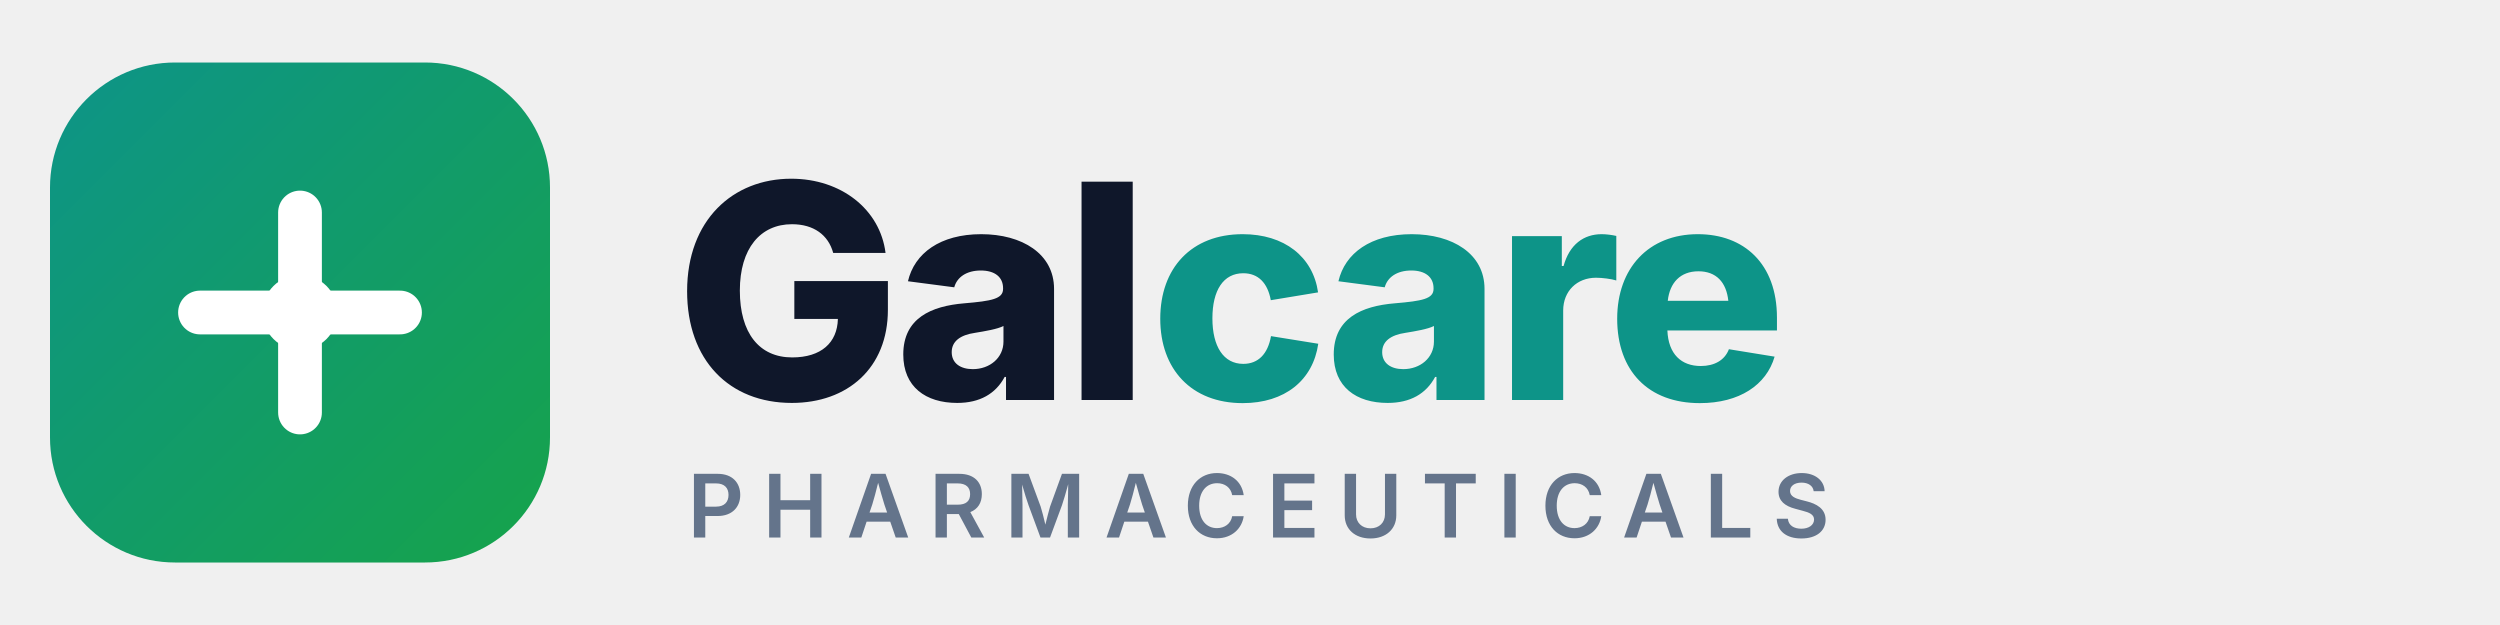
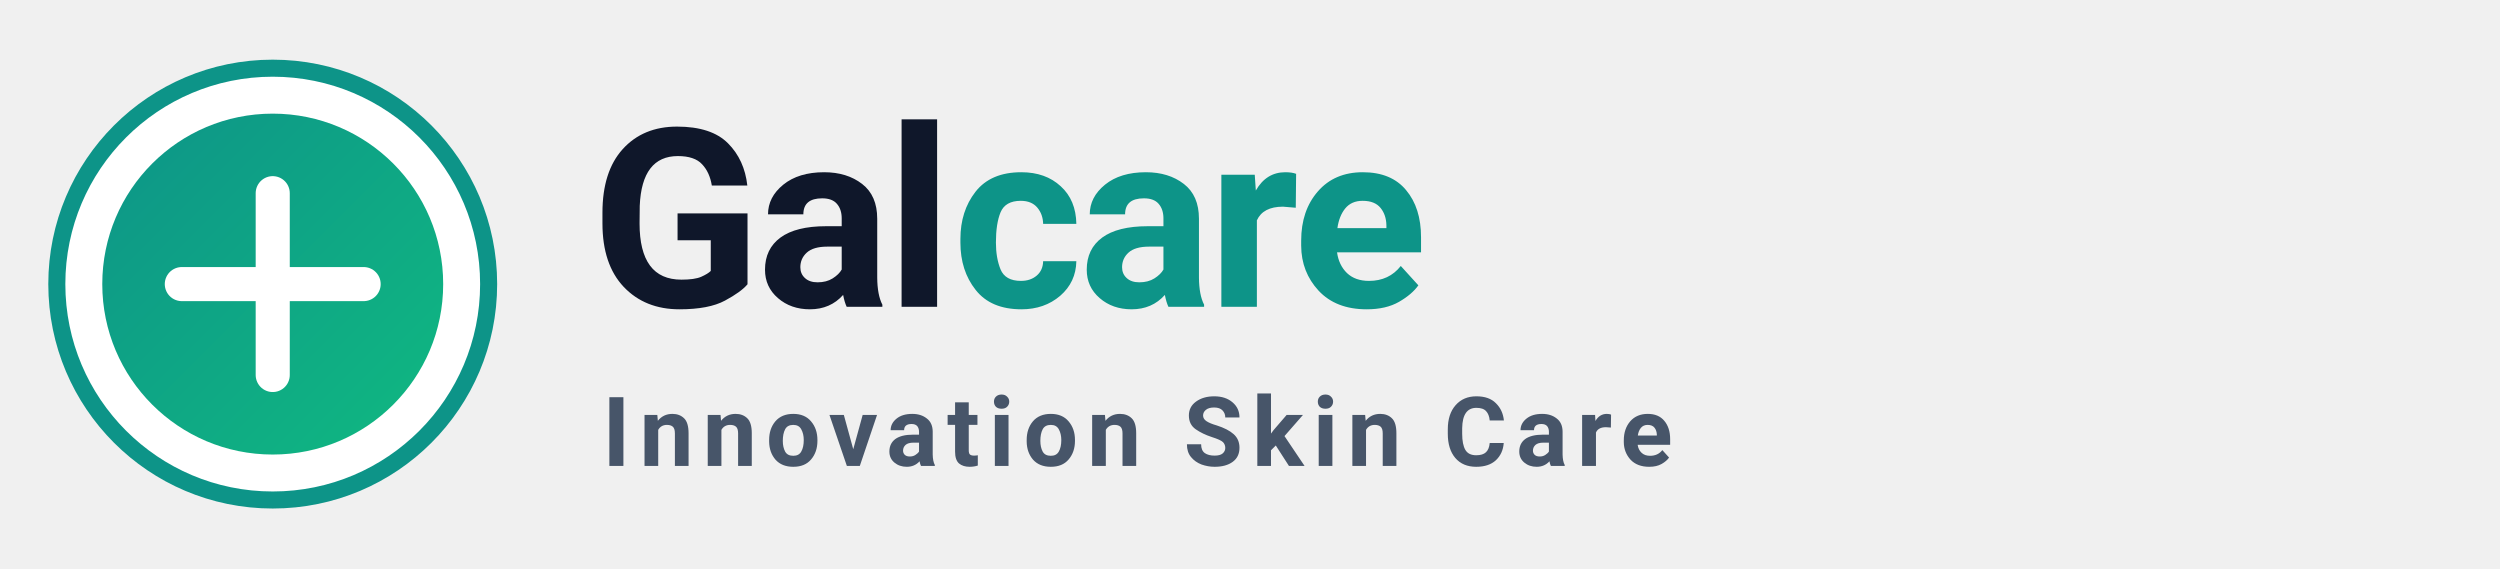
- <svg xmlns="http://www.w3.org/2000/svg" width="200" height="50" viewBox="0 0 200 50" fill="none">
+ <svg xmlns="http://www.w3.org/2000/svg" width="220" height="50" viewBox="0 0 220 50" fill="none">
  <defs>
-     <linearGradient id="galcare_brand_grad" x1="0%" y1="0%" x2="100%" y2="100%">
+     <linearGradient id="galcare_light_grad" x1="0%" y1="0%" x2="100%" y2="100%">
      <stop offset="0%" stop-color="#0d9488" />
-       <stop offset="100%" stop-color="#16a34a" />
+       <stop offset="100%" stop-color="#10b981" />
    </linearGradient>
  </defs>
  <g transform="translate(4, 5)">
-     <rect width="40" height="40" rx="10" fill="url(#galcare_brand_grad)" />
-     <path d="M20 12v16M12 20h16" stroke="#ffffff" stroke-width="3.5" stroke-linecap="round" />
-     <circle cx="20" cy="20" r="3" fill="#ffffff" />
+     <circle cx="20" cy="20" r="19" fill="#ffffff" stroke="#0d9488" stroke-width="1.5" />
+     <circle cx="20" cy="20" r="15" fill="url(#galcare_light_grad)" />
+     <path d="M20 12v16M12 20h16" stroke="#ffffff" stroke-width="3" stroke-linecap="round" />
+     <circle cx="20" cy="20" r="2" fill="#ffffff" />
  </g>
-   <text x="54" y="32" font-family="system-ui, -apple-system, sans-serif" font-size="24" font-weight="800" letter-spacing="-0.5" fill="#0f172a">
+   <text x="52" y="27" font-family="system-ui, -apple-system, BlinkMacSystemFont, 'Segoe UI', Roboto, sans-serif" font-size="22" font-weight="700" letter-spacing="-0.4" fill="#0f172a">
    Gal<tspan fill="#0d9488">care</tspan>
  </text>
-   <text x="55" y="43" font-family="system-ui, -apple-system, sans-serif" font-size="7" font-weight="600" letter-spacing="1.5" fill="#64748b" text-transform="uppercase">
-     PHARMACEUTICALS
+   <text x="53" y="41" font-family="system-ui, -apple-system, BlinkMacSystemFont, 'Segoe UI', Roboto, sans-serif" font-size="8.5" font-weight="600" letter-spacing="0.8" fill="#475569">
+     Innovation Skin Care
  </text>
</svg>
